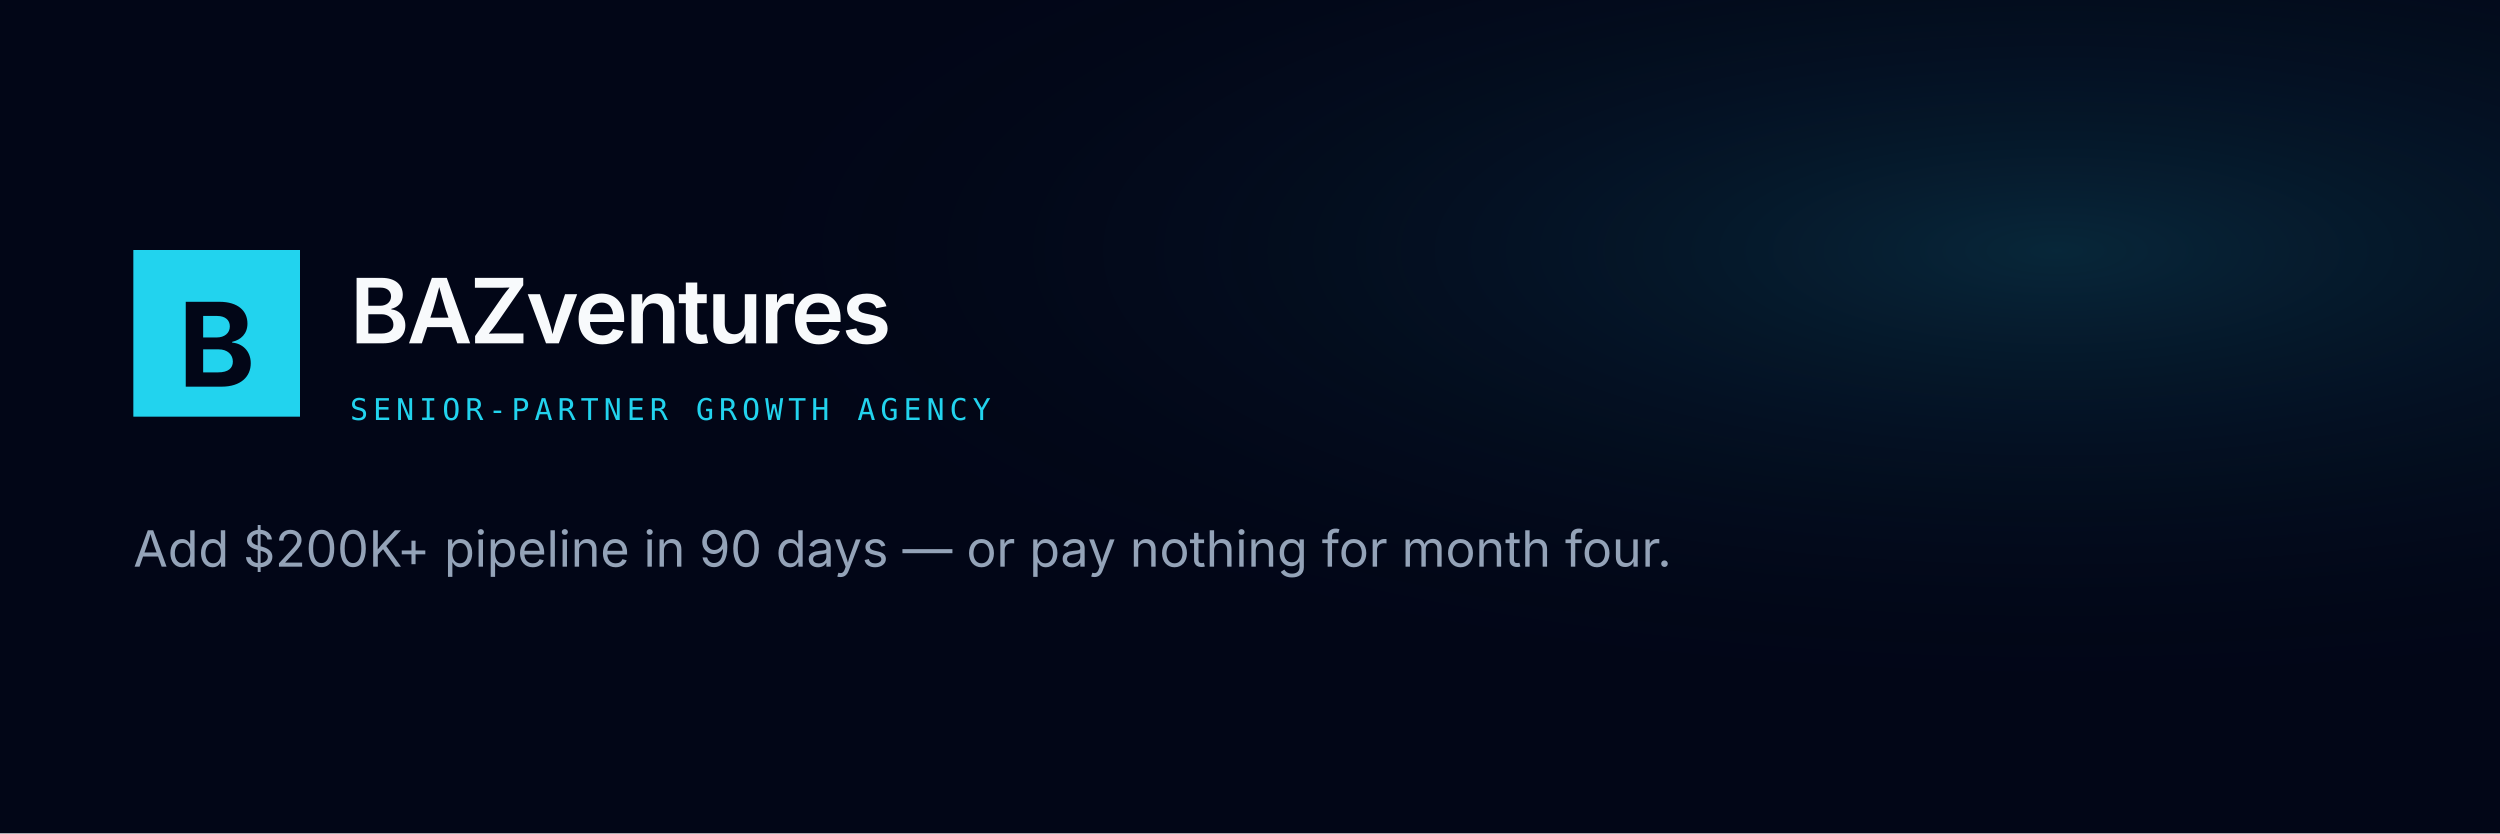
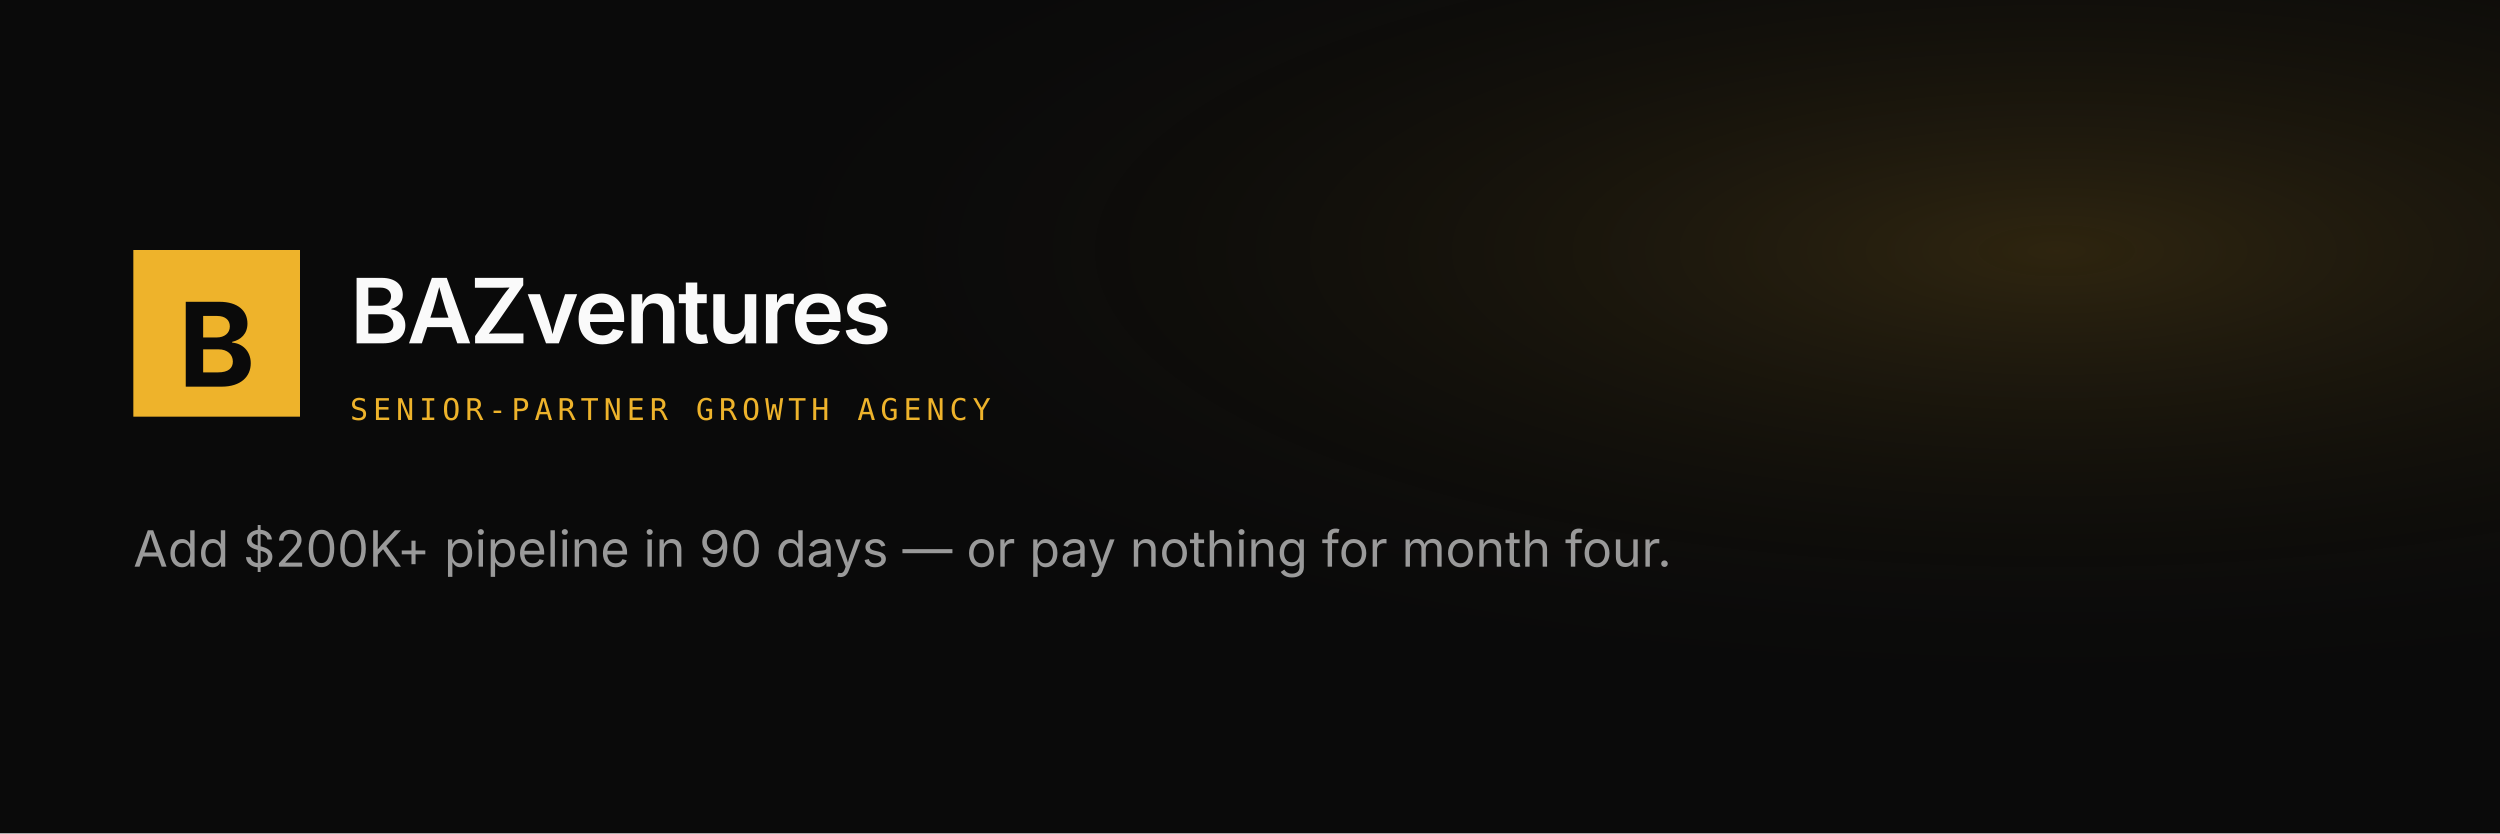
<svg xmlns="http://www.w3.org/2000/svg" viewBox="0 0 1500 500" width="1500" height="500" role="img" aria-label="BAZventures — X header">
  <defs>
    <radialGradient id="x-glow" cx="82%" cy="30%" r="55%">
-       <stop offset="0%" stop-color="#22D3EE" stop-opacity="0.16" />
-       <stop offset="100%" stop-color="#020617" stop-opacity="0" />
+       <stop offset="0%" stop-color="#EEB32B" stop-opacity="0.16" />
+       <stop offset="100%" stop-color="#0A0A0A" stop-opacity="0" />
    </radialGradient>
  </defs>
-   <rect width="1500" height="500" fill="#020617" />
+   <rect width="1500" height="500" fill="#0A0A0A" />
  <rect width="1500" height="500" fill="url(#x-glow)" />
-   <rect x="80" y="150" width="100" height="100" fill="#22D3EE" />
-   <text x="130" y="232" font-family="Inter, system-ui, -apple-system, Segoe UI, sans-serif" font-size="70" font-weight="700" fill="#020617" text-anchor="middle" letter-spacing="-2">B</text>
-   <text x="210" y="206" font-family="Inter, system-ui, -apple-system, Segoe UI, sans-serif" font-size="54" font-weight="600" fill="#F8FAFC" letter-spacing="-1.5">BAZventures</text>
-   <text x="210" y="252" font-family="JetBrains Mono, ui-monospace, monospace" font-size="18" font-weight="500" fill="#22D3EE" letter-spacing="3">SENIOR-PARTNER GROWTH AGENCY</text>
-   <text x="80" y="340" font-family="Inter, system-ui, -apple-system, Segoe UI, sans-serif" font-size="30" font-weight="400" fill="#94A3B8">Add $200K+ pipeline in 90 days — or pay nothing for month four.</text>
+   <rect x="80" y="150" width="100" height="100" fill="#EEB32B" />
+   <text x="130" y="232" font-family="Inter, system-ui, -apple-system, Segoe UI, sans-serif" font-size="70" font-weight="700" fill="#0A0A0A" text-anchor="middle" letter-spacing="-2">B</text>
+   <text x="210" y="206" font-family="Inter, system-ui, -apple-system, Segoe UI, sans-serif" font-size="54" font-weight="600" fill="#FAFAFA" letter-spacing="-1.5">BAZventures</text>
+   <text x="210" y="252" font-family="JetBrains Mono, ui-monospace, monospace" font-size="18" font-weight="500" fill="#EEB32B" letter-spacing="3">SENIOR-PARTNER GROWTH AGENCY</text>
+   <text x="80" y="340" font-family="Inter, system-ui, -apple-system, Segoe UI, sans-serif" font-size="30" font-weight="400" fill="#9A9A9A">Add $200K+ pipeline in 90 days — or pay nothing for month four.</text>
</svg>
